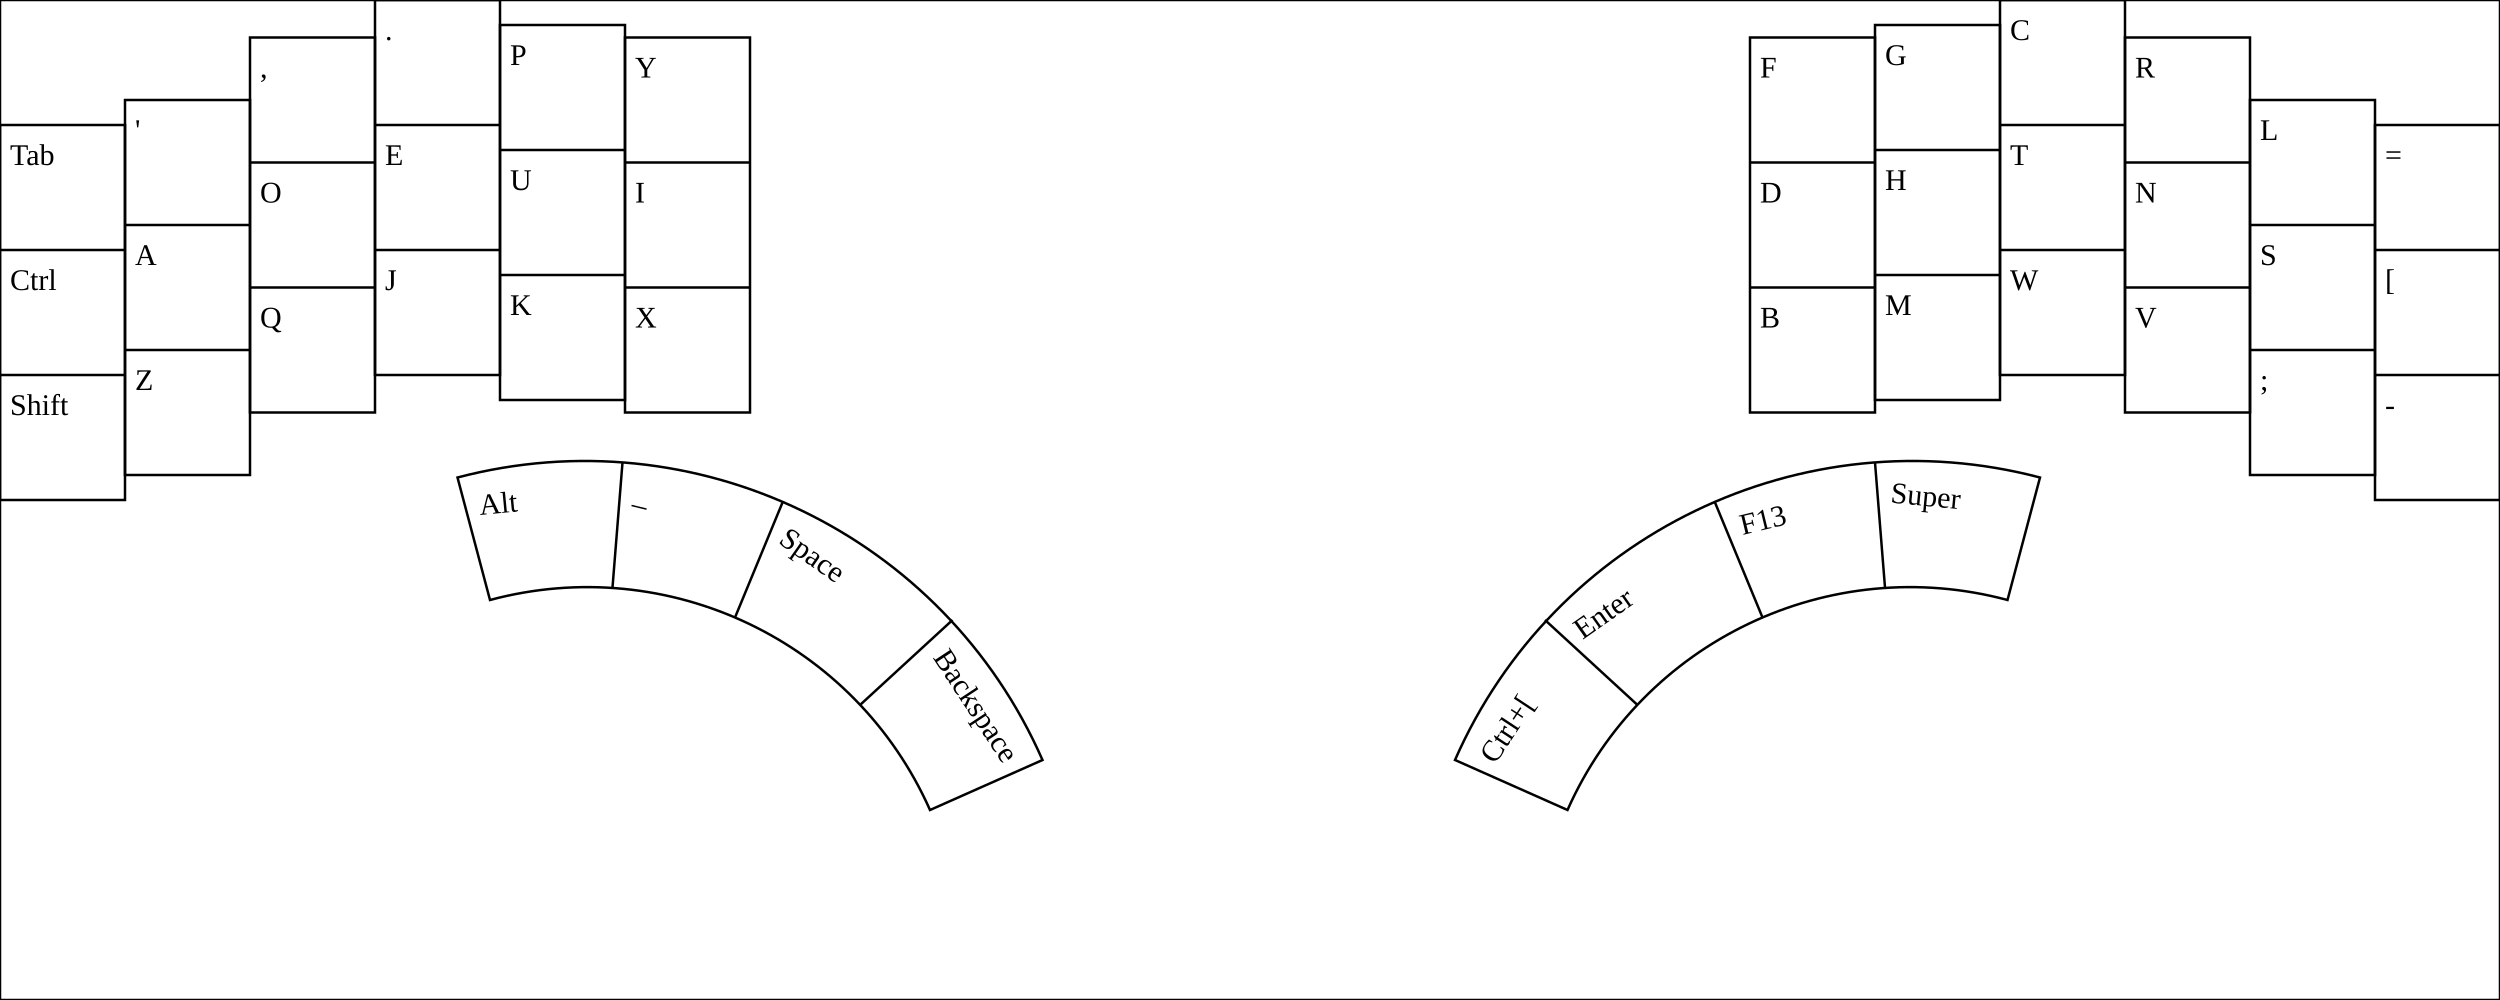
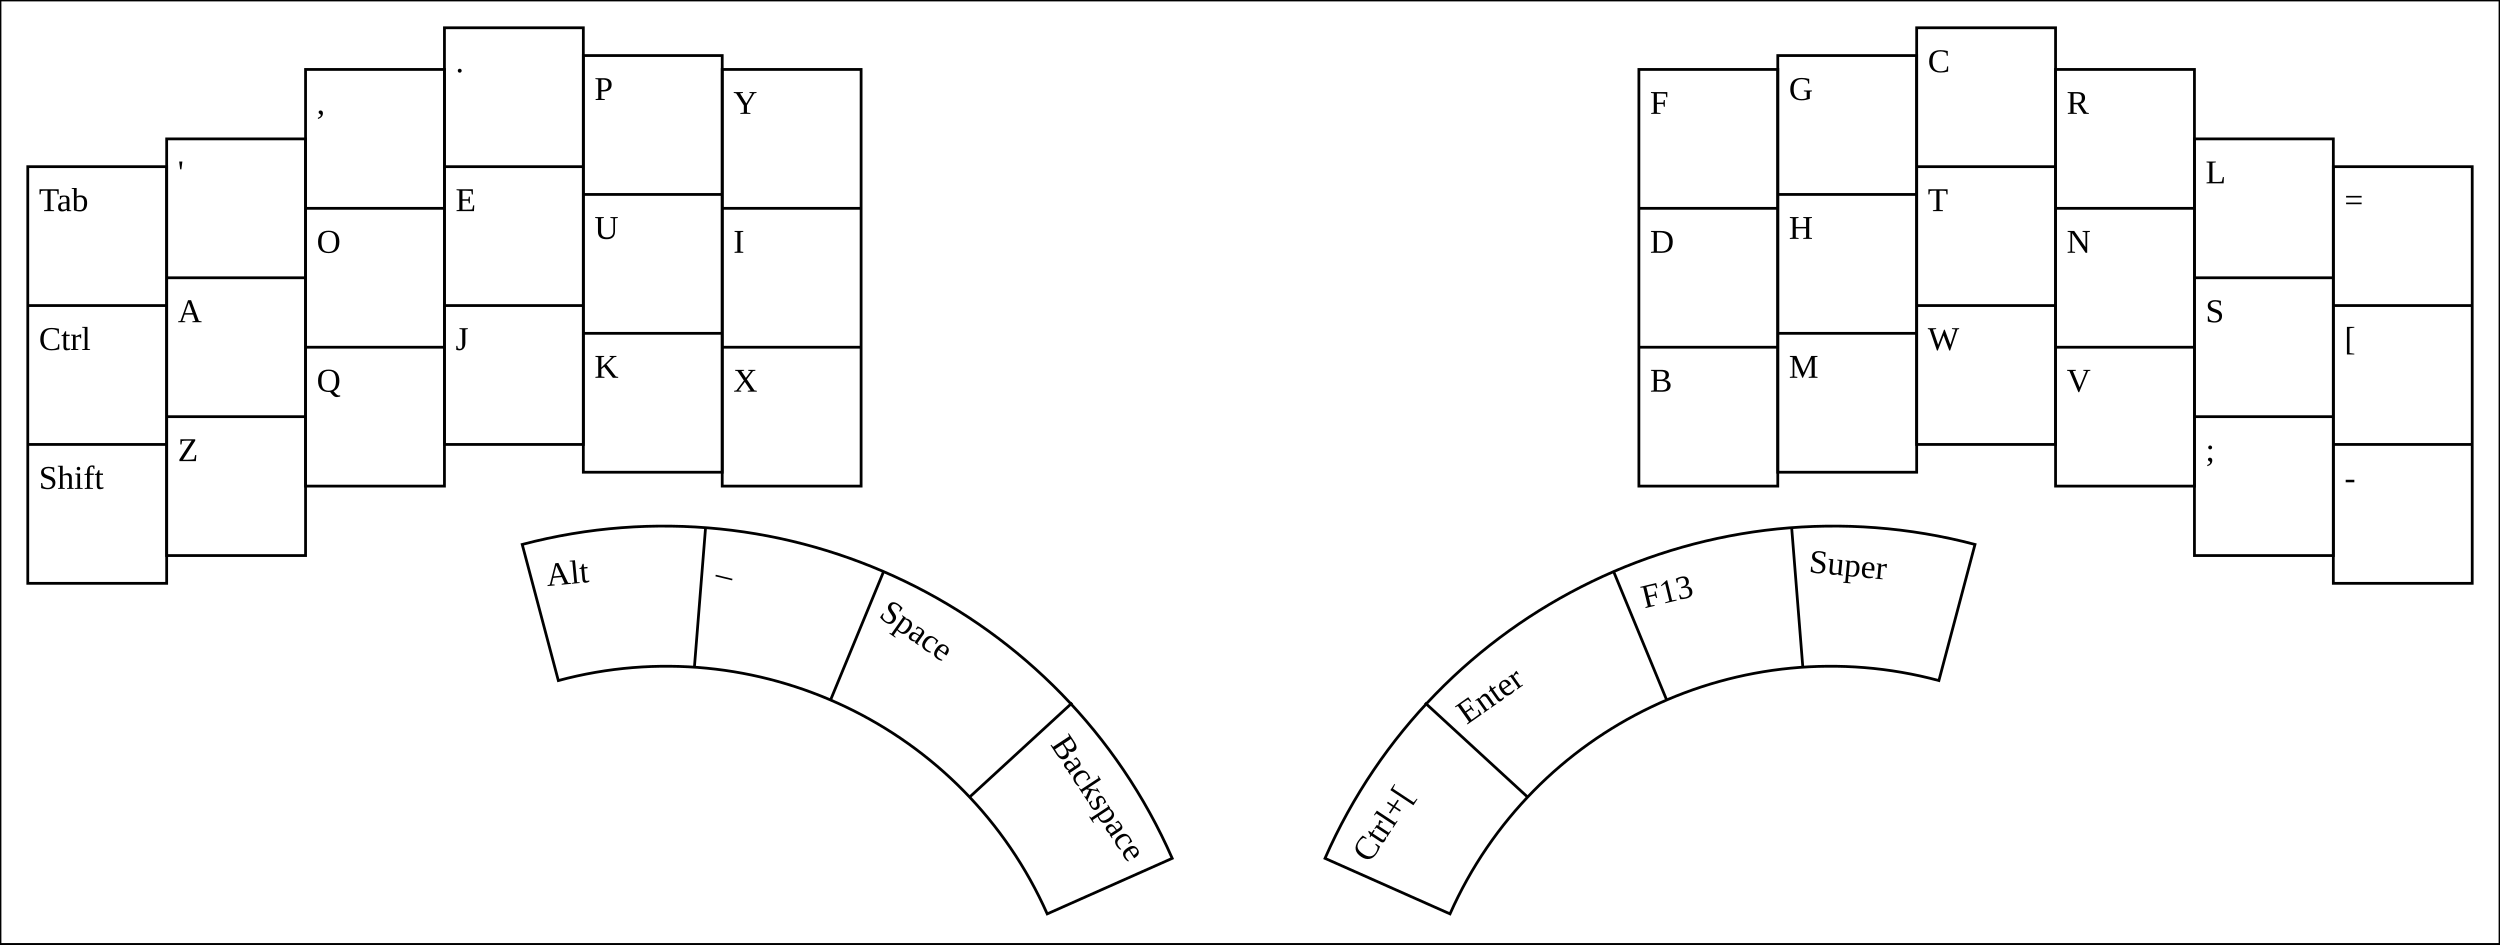
- <svg xmlns="http://www.w3.org/2000/svg" width="1000" height="400" viewBox="0 0 1000 400">
+ <svg xmlns="http://www.w3.org/2000/svg" width="900" height="340" viewBox="0 0 900 340">
  <style>
      rect {
         fill: transparent;
         stroke: black;
      }
      line {
         fill: transparent;
         stroke: black;
      }
      path {
         fill: transparent;
         stroke: black;
      }
      text {
         font-size: 12px;
         fill: black;
      }
   </style>
-   <rect width="1000" height="400" style="fill: white;" />
-   <rect x="0" y="50" width="50" height="150" />
-   <text x="4" y="66">Tab</text>
-   <line x1="0" y1="100" x2="50" y2="100" />
-   <text x="4" y="116">Ctrl</text>
-   <line x1="0" y1="150" x2="50" y2="150" />
-   <text x="4" y="166">Shift</text>
-   <rect x="50" y="40" width="50" height="150" />
-   <text x="54" y="56">'</text>
-   <line x1="50" y1="90" x2="100" y2="90" />
-   <text x="54" y="106">A</text>
-   <line x1="50" y1="140" x2="100" y2="140" />
-   <text x="54" y="156">Z</text>
-   <rect x="100" y="15" width="50" height="150" />
-   <text x="104" y="31">,</text>
-   <line x1="100" y1="65" x2="150" y2="65" />
-   <text x="104" y="81">O</text>
-   <line x1="100" y1="115" x2="150" y2="115" />
-   <text x="104" y="131">Q</text>
-   <rect x="150" y="0" width="50" height="150" />
-   <text x="154" y="16">.</text>
-   <line x1="150" y1="50" x2="200" y2="50" />
-   <text x="154" y="66">E</text>
-   <line x1="150" y1="100" x2="200" y2="100" />
-   <text x="154" y="116">J</text>
-   <rect x="200" y="10" width="50" height="150" />
-   <text x="204" y="26">P</text>
-   <line x1="200" y1="60" x2="250" y2="60" />
-   <text x="204" y="76">U</text>
-   <line x1="200" y1="110" x2="250" y2="110" />
-   <text x="204" y="126">K</text>
-   <rect x="250" y="15" width="50" height="150" />
-   <text x="254" y="31">Y</text>
-   <line x1="250" y1="65" x2="300" y2="65" />
-   <text x="254" y="81">I</text>
-   <line x1="250" y1="115" x2="300" y2="115" />
-   <text x="254" y="131">X</text>
-   <path d="M 183 191 A 200 200 0 0 1 417 304 L 372 324 A 150 150 0 0 0 196 240 Z" />
-   <text x="192" y="206" transform="rotate(-5.45 192 206)">Alt</text>
-   <line x1="249" y1="185" x2="245" y2="235" />
-   <text x="253" y="201" transform="rotate(13.65 253 201)">_</text>
-   <line x1="313" y1="201" x2="294" y2="247" />
-   <text x="311" y="217" transform="rotate(35.13 311 217)">Space</text>
-   <line x1="381" y1="248" x2="344" y2="282" />
-   <text x="373" y="263" transform="rotate(56.62 373 263)">Backspace</text>
-   <rect x="700" y="15" width="50" height="150" />
-   <text x="704" y="31">F</text>
-   <line x1="700" y1="65" x2="750" y2="65" />
-   <text x="704" y="81">D</text>
-   <line x1="700" y1="115" x2="750" y2="115" />
-   <text x="704" y="131">B</text>
-   <rect x="750" y="10" width="50" height="150" />
-   <text x="754" y="26">G</text>
-   <line x1="750" y1="60" x2="800" y2="60" />
-   <text x="754" y="76">H</text>
-   <line x1="750" y1="110" x2="800" y2="110" />
-   <text x="754" y="126">M</text>
-   <rect x="800" y="0" width="50" height="150" />
-   <text x="804" y="16">C</text>
-   <line x1="800" y1="50" x2="850" y2="50" />
-   <text x="804" y="66">T</text>
-   <line x1="800" y1="100" x2="850" y2="100" />
-   <text x="804" y="116">W</text>
-   <rect x="850" y="15" width="50" height="150" />
-   <text x="854" y="31">R</text>
-   <line x1="850" y1="65" x2="900" y2="65" />
-   <text x="854" y="81">N</text>
-   <line x1="850" y1="115" x2="900" y2="115" />
-   <text x="854" y="131">V</text>
-   <rect x="900" y="40" width="50" height="150" />
-   <text x="904" y="56">L</text>
-   <line x1="900" y1="90" x2="950" y2="90" />
-   <text x="904" y="106">S</text>
-   <line x1="900" y1="140" x2="950" y2="140" />
-   <text x="904" y="156">;</text>
-   <rect x="950" y="50" width="50" height="150" />
-   <text x="954" y="66">=</text>
-   <line x1="950" y1="100" x2="1000" y2="100" />
-   <text x="954" y="116">[</text>
-   <line x1="950" y1="150" x2="1000" y2="150" />
-   <text x="954" y="166">-</text>
-   <path d="M 582 304 A 200 200 0 0 1 816 191 L 803 240 A 150 150 0 0 0 627 324 Z" />
-   <text x="598" y="306" transform="rotate(-56.62 598 306)">Ctrl+[</text>
-   <line x1="618" y1="248" x2="655" y2="282" />
-   <text x="633" y="256" transform="rotate(-35.13 633 256)">Enter</text>
-   <line x1="686" y1="201" x2="705" y2="247" />
-   <text x="697" y="214" transform="rotate(-13.65 697 214)">F13</text>
-   <line x1="750" y1="185" x2="754" y2="235" />
-   <text x="756" y="201" transform="rotate(5.45 756 201)">Super</text>
+   <rect width="900" height="340" style="fill: white;" />
+   <rect x="10" y="60" width="50" height="150" />
+   <text x="14" y="76">Tab</text>
+   <line x1="10" y1="110" x2="60" y2="110" />
+   <text x="14" y="126">Ctrl</text>
+   <line x1="10" y1="160" x2="60" y2="160" />
+   <text x="14" y="176">Shift</text>
+   <rect x="60" y="50" width="50" height="150" />
+   <text x="64" y="66">'</text>
+   <line x1="60" y1="100" x2="110" y2="100" />
+   <text x="64" y="116">A</text>
+   <line x1="60" y1="150" x2="110" y2="150" />
+   <text x="64" y="166">Z</text>
+   <rect x="110" y="25" width="50" height="150" />
+   <text x="114" y="41">,</text>
+   <line x1="110" y1="75" x2="160" y2="75" />
+   <text x="114" y="91">O</text>
+   <line x1="110" y1="125" x2="160" y2="125" />
+   <text x="114" y="141">Q</text>
+   <rect x="160" y="10" width="50" height="150" />
+   <text x="164" y="26">.</text>
+   <line x1="160" y1="60" x2="210" y2="60" />
+   <text x="164" y="76">E</text>
+   <line x1="160" y1="110" x2="210" y2="110" />
+   <text x="164" y="126">J</text>
+   <rect x="210" y="20" width="50" height="150" />
+   <text x="214" y="36">P</text>
+   <line x1="210" y1="70" x2="260" y2="70" />
+   <text x="214" y="86">U</text>
+   <line x1="210" y1="120" x2="260" y2="120" />
+   <text x="214" y="136">K</text>
+   <rect x="260" y="25" width="50" height="150" />
+   <text x="264" y="41">Y</text>
+   <line x1="260" y1="75" x2="310" y2="75" />
+   <text x="264" y="91">I</text>
+   <line x1="260" y1="125" x2="310" y2="125" />
+   <text x="264" y="141">X</text>
+   <path d="M 188 196 A 200 200 0 0 1 422 309 L 377 329 A 150 150 0 0 0 201 245 Z" />
+   <text x="197" y="211" transform="rotate(-5.45 197 211)">Alt</text>
+   <line x1="254" y1="190" x2="250" y2="240" />
+   <text x="258" y="206" transform="rotate(13.65 258 206)">_</text>
+   <line x1="318" y1="206" x2="299" y2="252" />
+   <text x="316" y="222" transform="rotate(35.13 316 222)">Space</text>
+   <line x1="386" y1="253" x2="349" y2="287" />
+   <text x="378" y="268" transform="rotate(56.62 378 268)">Backspace</text>
+   <rect x="590" y="25" width="50" height="150" />
+   <text x="594" y="41">F</text>
+   <line x1="590" y1="75" x2="640" y2="75" />
+   <text x="594" y="91">D</text>
+   <line x1="590" y1="125" x2="640" y2="125" />
+   <text x="594" y="141">B</text>
+   <rect x="640" y="20" width="50" height="150" />
+   <text x="644" y="36">G</text>
+   <line x1="640" y1="70" x2="690" y2="70" />
+   <text x="644" y="86">H</text>
+   <line x1="640" y1="120" x2="690" y2="120" />
+   <text x="644" y="136">M</text>
+   <rect x="690" y="10" width="50" height="150" />
+   <text x="694" y="26">C</text>
+   <line x1="690" y1="60" x2="740" y2="60" />
+   <text x="694" y="76">T</text>
+   <line x1="690" y1="110" x2="740" y2="110" />
+   <text x="694" y="126">W</text>
+   <rect x="740" y="25" width="50" height="150" />
+   <text x="744" y="41">R</text>
+   <line x1="740" y1="75" x2="790" y2="75" />
+   <text x="744" y="91">N</text>
+   <line x1="740" y1="125" x2="790" y2="125" />
+   <text x="744" y="141">V</text>
+   <rect x="790" y="50" width="50" height="150" />
+   <text x="794" y="66">L</text>
+   <line x1="790" y1="100" x2="840" y2="100" />
+   <text x="794" y="116">S</text>
+   <line x1="790" y1="150" x2="840" y2="150" />
+   <text x="794" y="166">;</text>
+   <rect x="840" y="60" width="50" height="150" />
+   <text x="844" y="76">=</text>
+   <line x1="840" y1="110" x2="890" y2="110" />
+   <text x="844" y="126">[</text>
+   <line x1="840" y1="160" x2="890" y2="160" />
+   <text x="844" y="176">-</text>
+   <path d="M 477 309 A 200 200 0 0 1 711 196 L 698 245 A 150 150 0 0 0 522 329 Z" />
+   <text x="493" y="311" transform="rotate(-56.62 493 311)">Ctrl+[</text>
+   <line x1="513" y1="253" x2="550" y2="287" />
+   <text x="528" y="261" transform="rotate(-35.13 528 261)">Enter</text>
+   <line x1="581" y1="206" x2="600" y2="252" />
+   <text x="592" y="219" transform="rotate(-13.65 592 219)">F13</text>
+   <line x1="645" y1="190" x2="649" y2="240" />
+   <text x="651" y="206" transform="rotate(5.45 651 206)">Super</text>
</svg>
